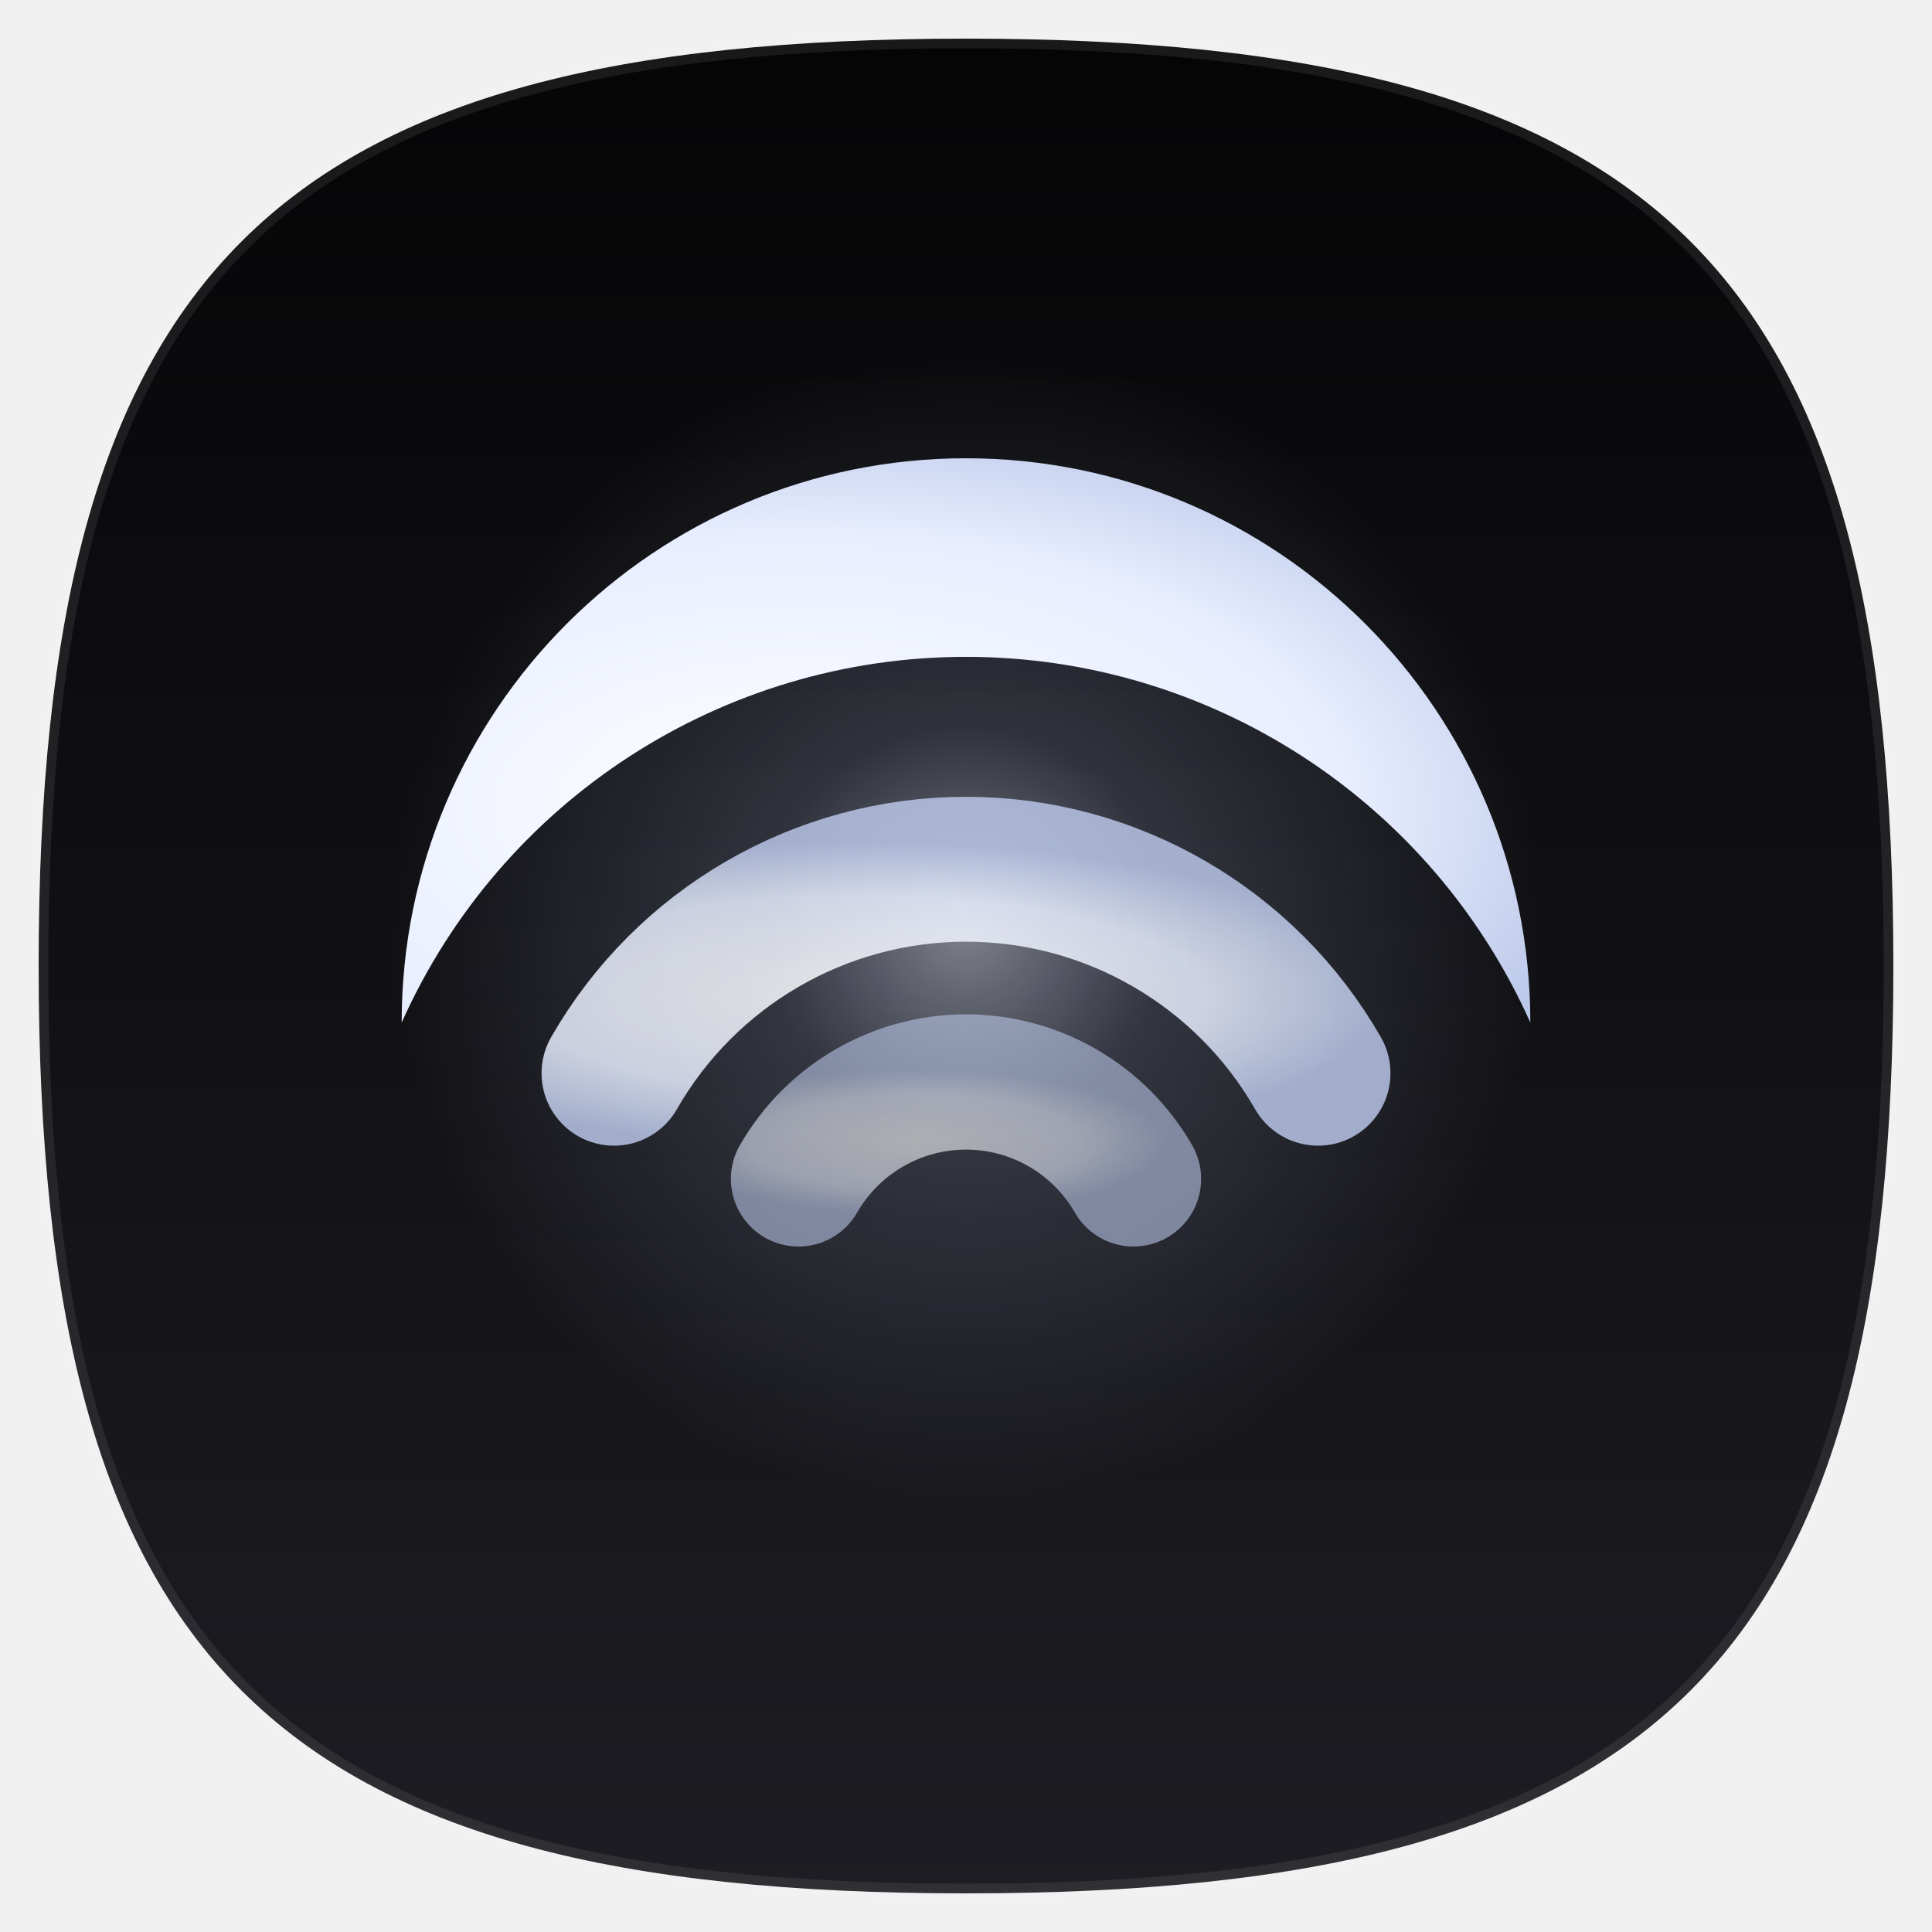
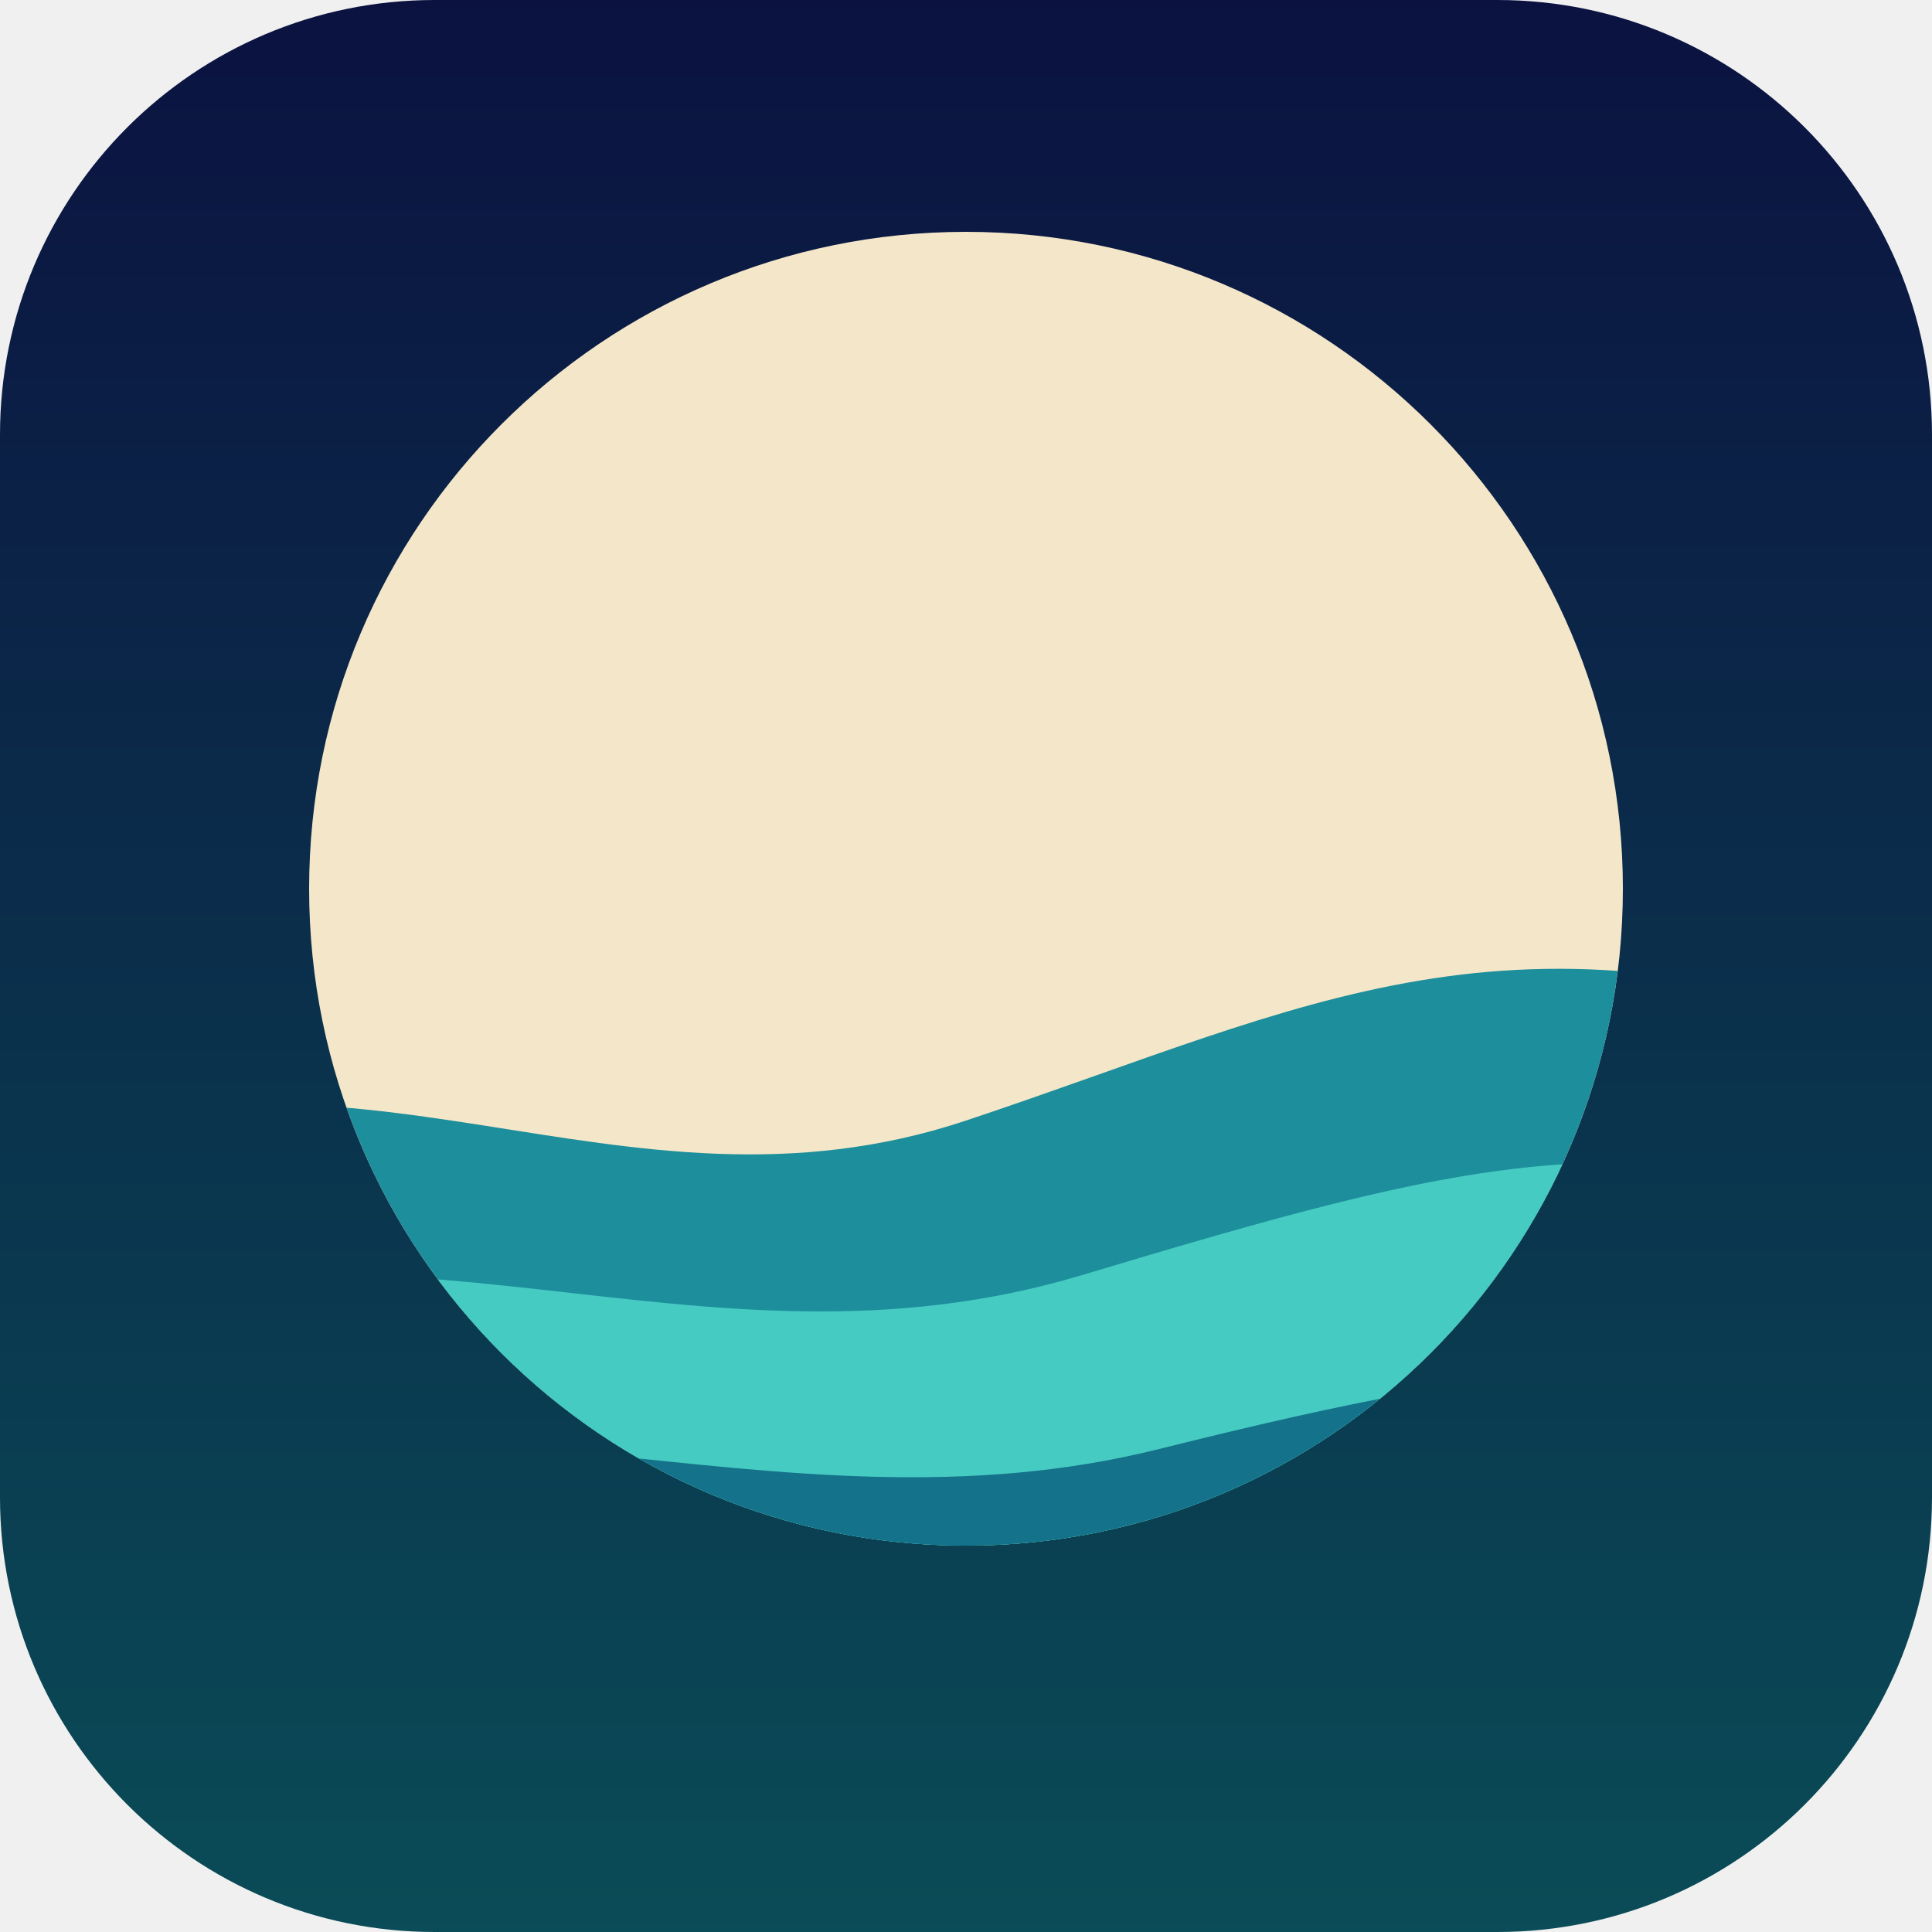
<svg xmlns="http://www.w3.org/2000/svg" viewBox="0 0 100 100">
  <defs>
-     <linearGradient id="night" x1="0" y1="0" x2="0" y2="1">
-       <stop offset="0" stop-color="#050506" />
-       <stop offset="1" stop-color="#1d1d23" />
+     <linearGradient id="mw-sky" x1="0" y1="0" x2="0" y2="1">
+       <stop offset="0" stop-color="#0b1240" />
+       <stop offset="1" stop-color="#0a4c57" />
    </linearGradient>
-     <radialGradient id="glow" cx=".5" cy=".5" r=".5">
-       <stop offset="0" stop-color="#eef3ff" stop-opacity=".5" />
-       <stop offset=".35" stop-color="#c9d8ff" stop-opacity=".18" />
-       <stop offset="1" stop-color="#c9d8ff" stop-opacity="0" />
-     </radialGradient>
-     <radialGradient id="face" cx=".38" cy=".35" r=".75">
-       <stop offset="0" stop-color="#ffffff" />
-       <stop offset=".65" stop-color="#e8eeff" />
-       <stop offset="1" stop-color="#b9c6e8" />
-     </radialGradient>
+     <clipPath id="mw-moon">
+       <circle cx="50" cy="46" r="34" />
+     </clipPath>
  </defs>
-   <path d="M50 2 C 86 2, 98 14, 98 50 C 98 86, 86 98, 50 98 C 14 98, 2 86, 2 50 C 2 14, 14 2, 50 2 Z" fill="url(#night)" />
-   <path d="M50 2 C 86 2, 98 14, 98 50 C 98 86, 86 98, 50 98 C 14 98, 2 86, 2 50 C 2 14, 14 2, 50 2 Z" fill="none" stroke="#fff" stroke-opacity=".08" />
-   <circle cx="50" cy="48" r="30" fill="url(#glow)" />
-   <g transform="rotate(-90 50 66)">
-     <path d="M 54.98 57.33 A 10 10 0 0 1 54.98 74.67" fill="none" stroke="url(#face)" stroke-width="7" stroke-linecap="round" opacity="0.6" />
-     <path d="M 60.45 47.78 A 21 21 0 0 1 60.45 84.22" fill="none" stroke="url(#face)" stroke-width="7.5" stroke-linecap="round" opacity="0.85" />
-     <path d="M 63.07 36.79 A 32 32 0 0 1 63.07 95.21 A 25.6 25.6 0 0 0 63.07 36.79 Z" fill="url(#face)" />
+   <rect width="100" height="100" rx="22.5" fill="url(#mw-sky)" />
+   <circle cx="50" cy="46" r="34" fill="#f4e7c9" />
+   <g clip-path="url(#mw-moon)">
+     <path d="M0 60 C 18 52 32 64 50 58 S 78 46 100 54 V100 H0 Z" fill="#1d8e9b" />
+     <path d="M0 69 C 20 61 36 72 56 66 S 84 58 100 63 V100 H0 Z" fill="#46cbc3" />
+     <path d="M0 77 C 22 70 40 80 60 75 S 86 70 100 73 V100 H0 Z" fill="#14728a" />
  </g>
</svg>
